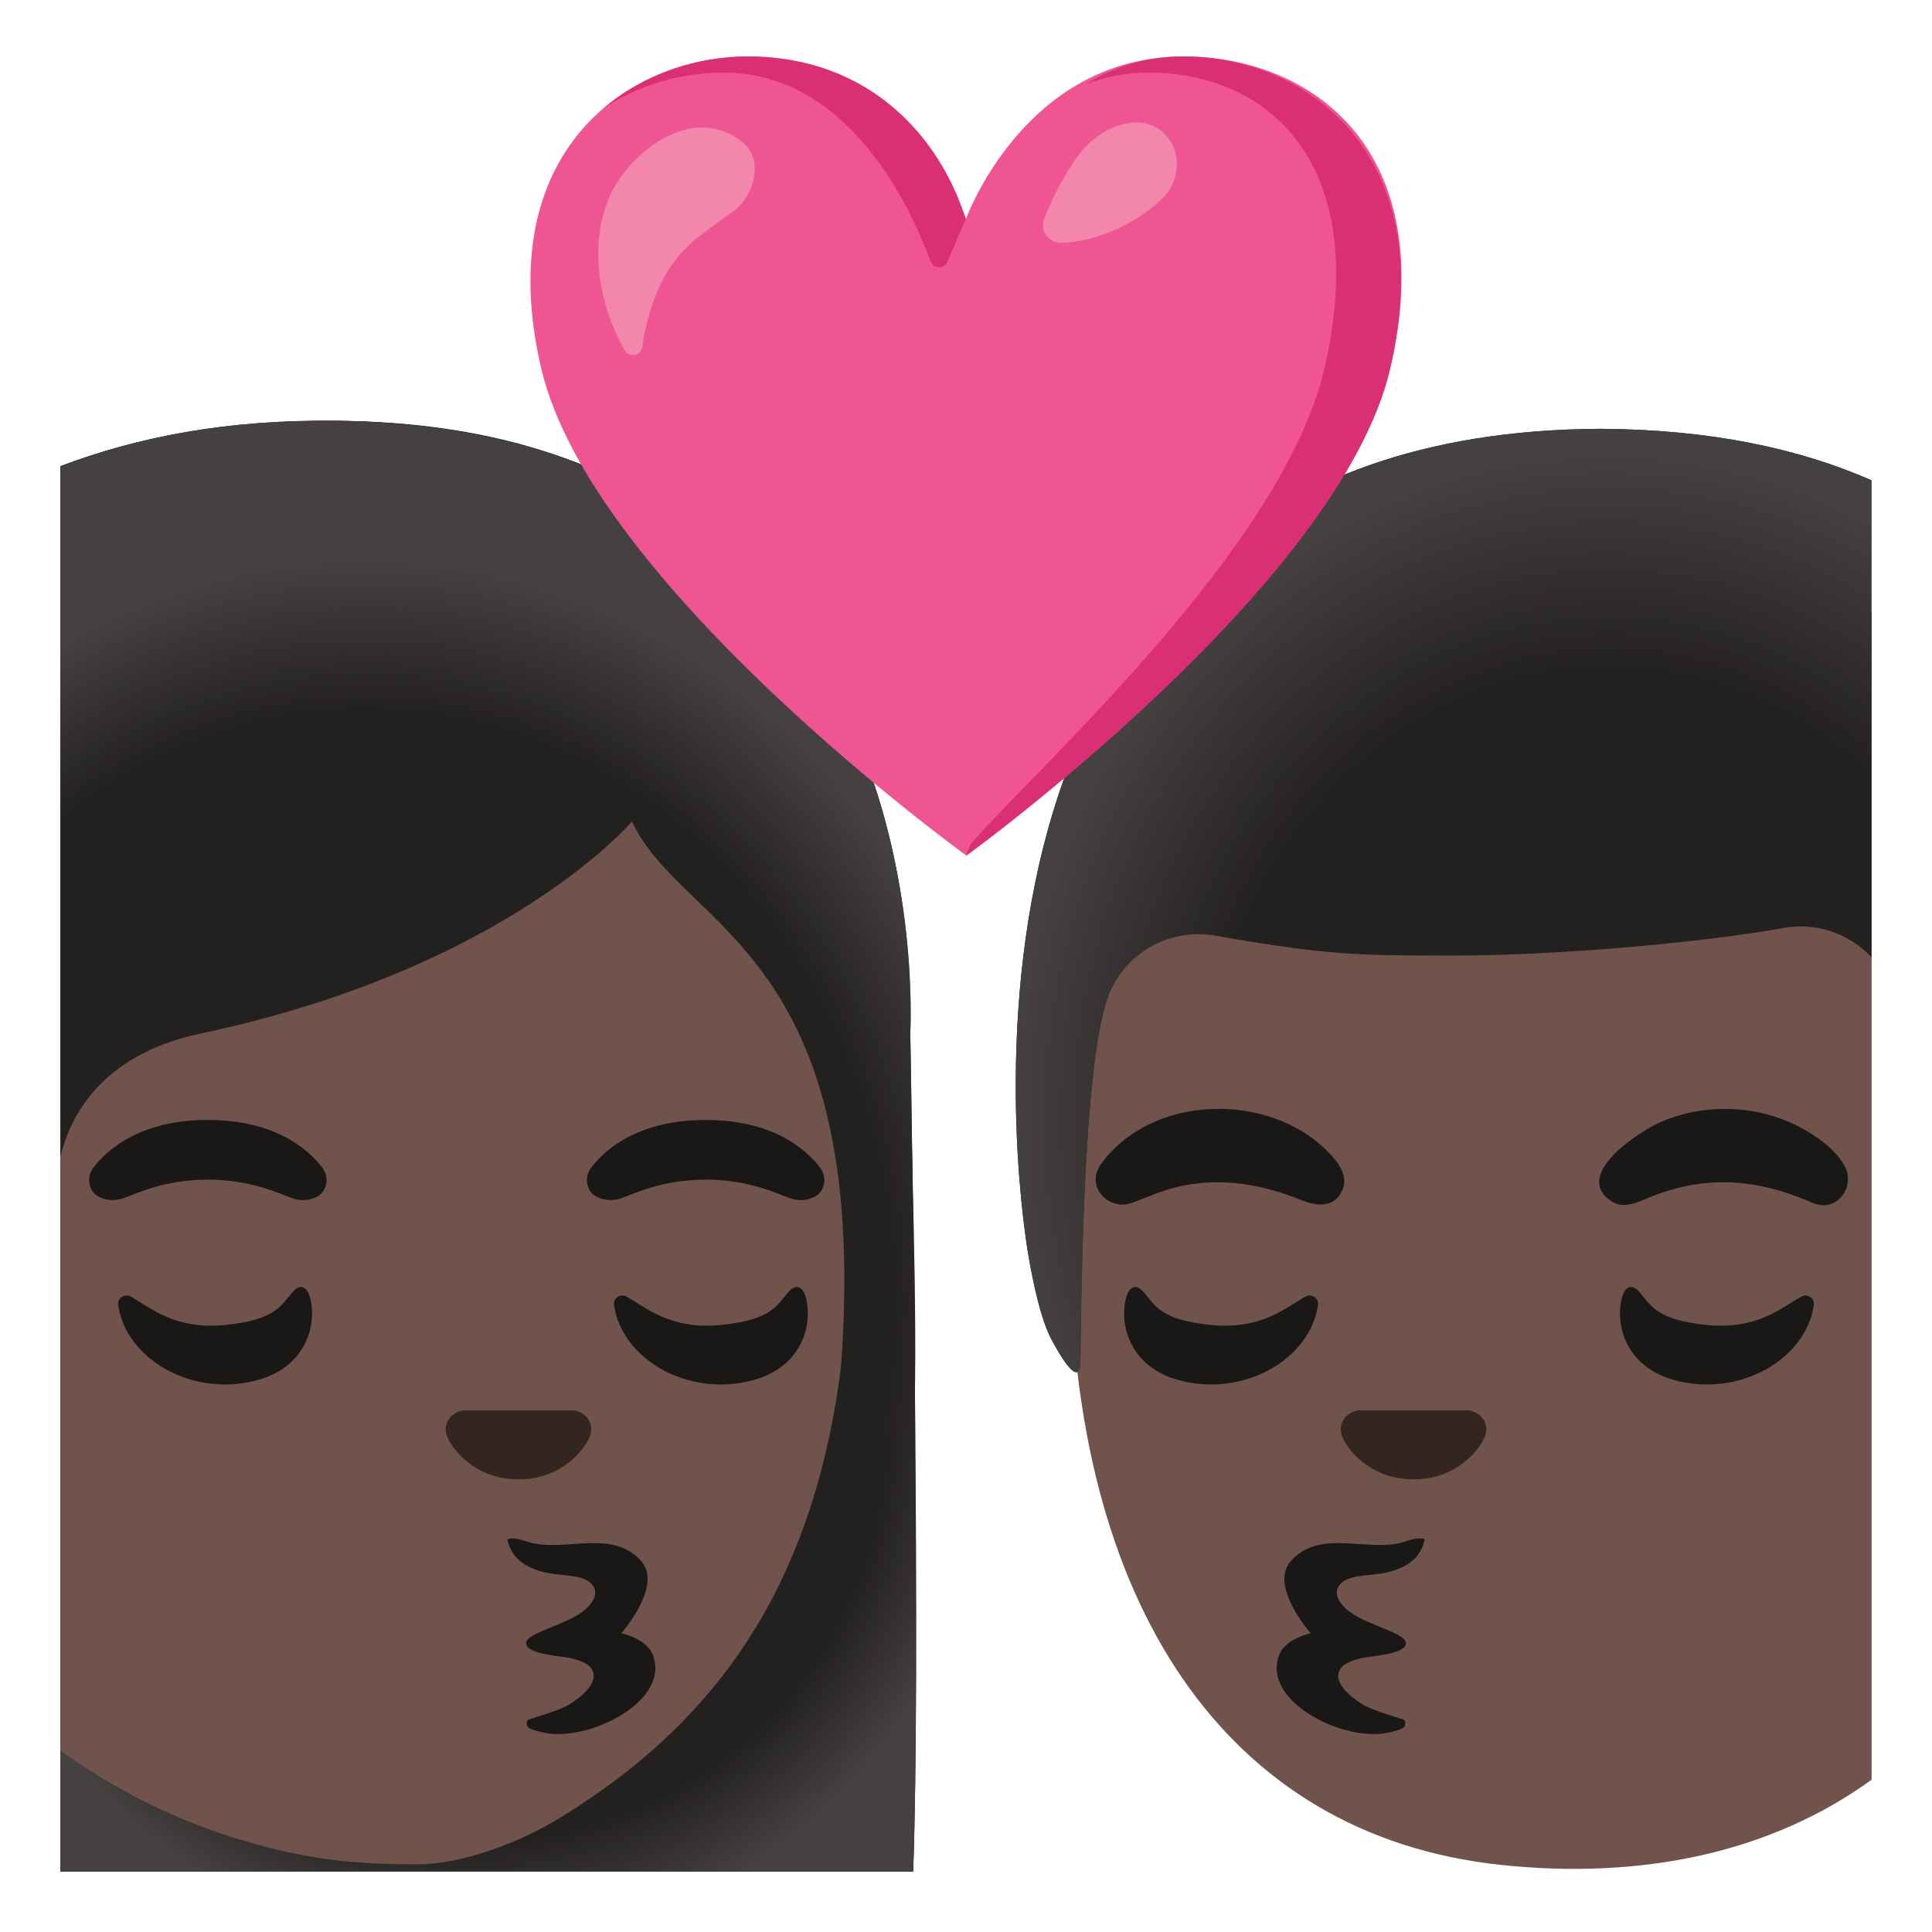
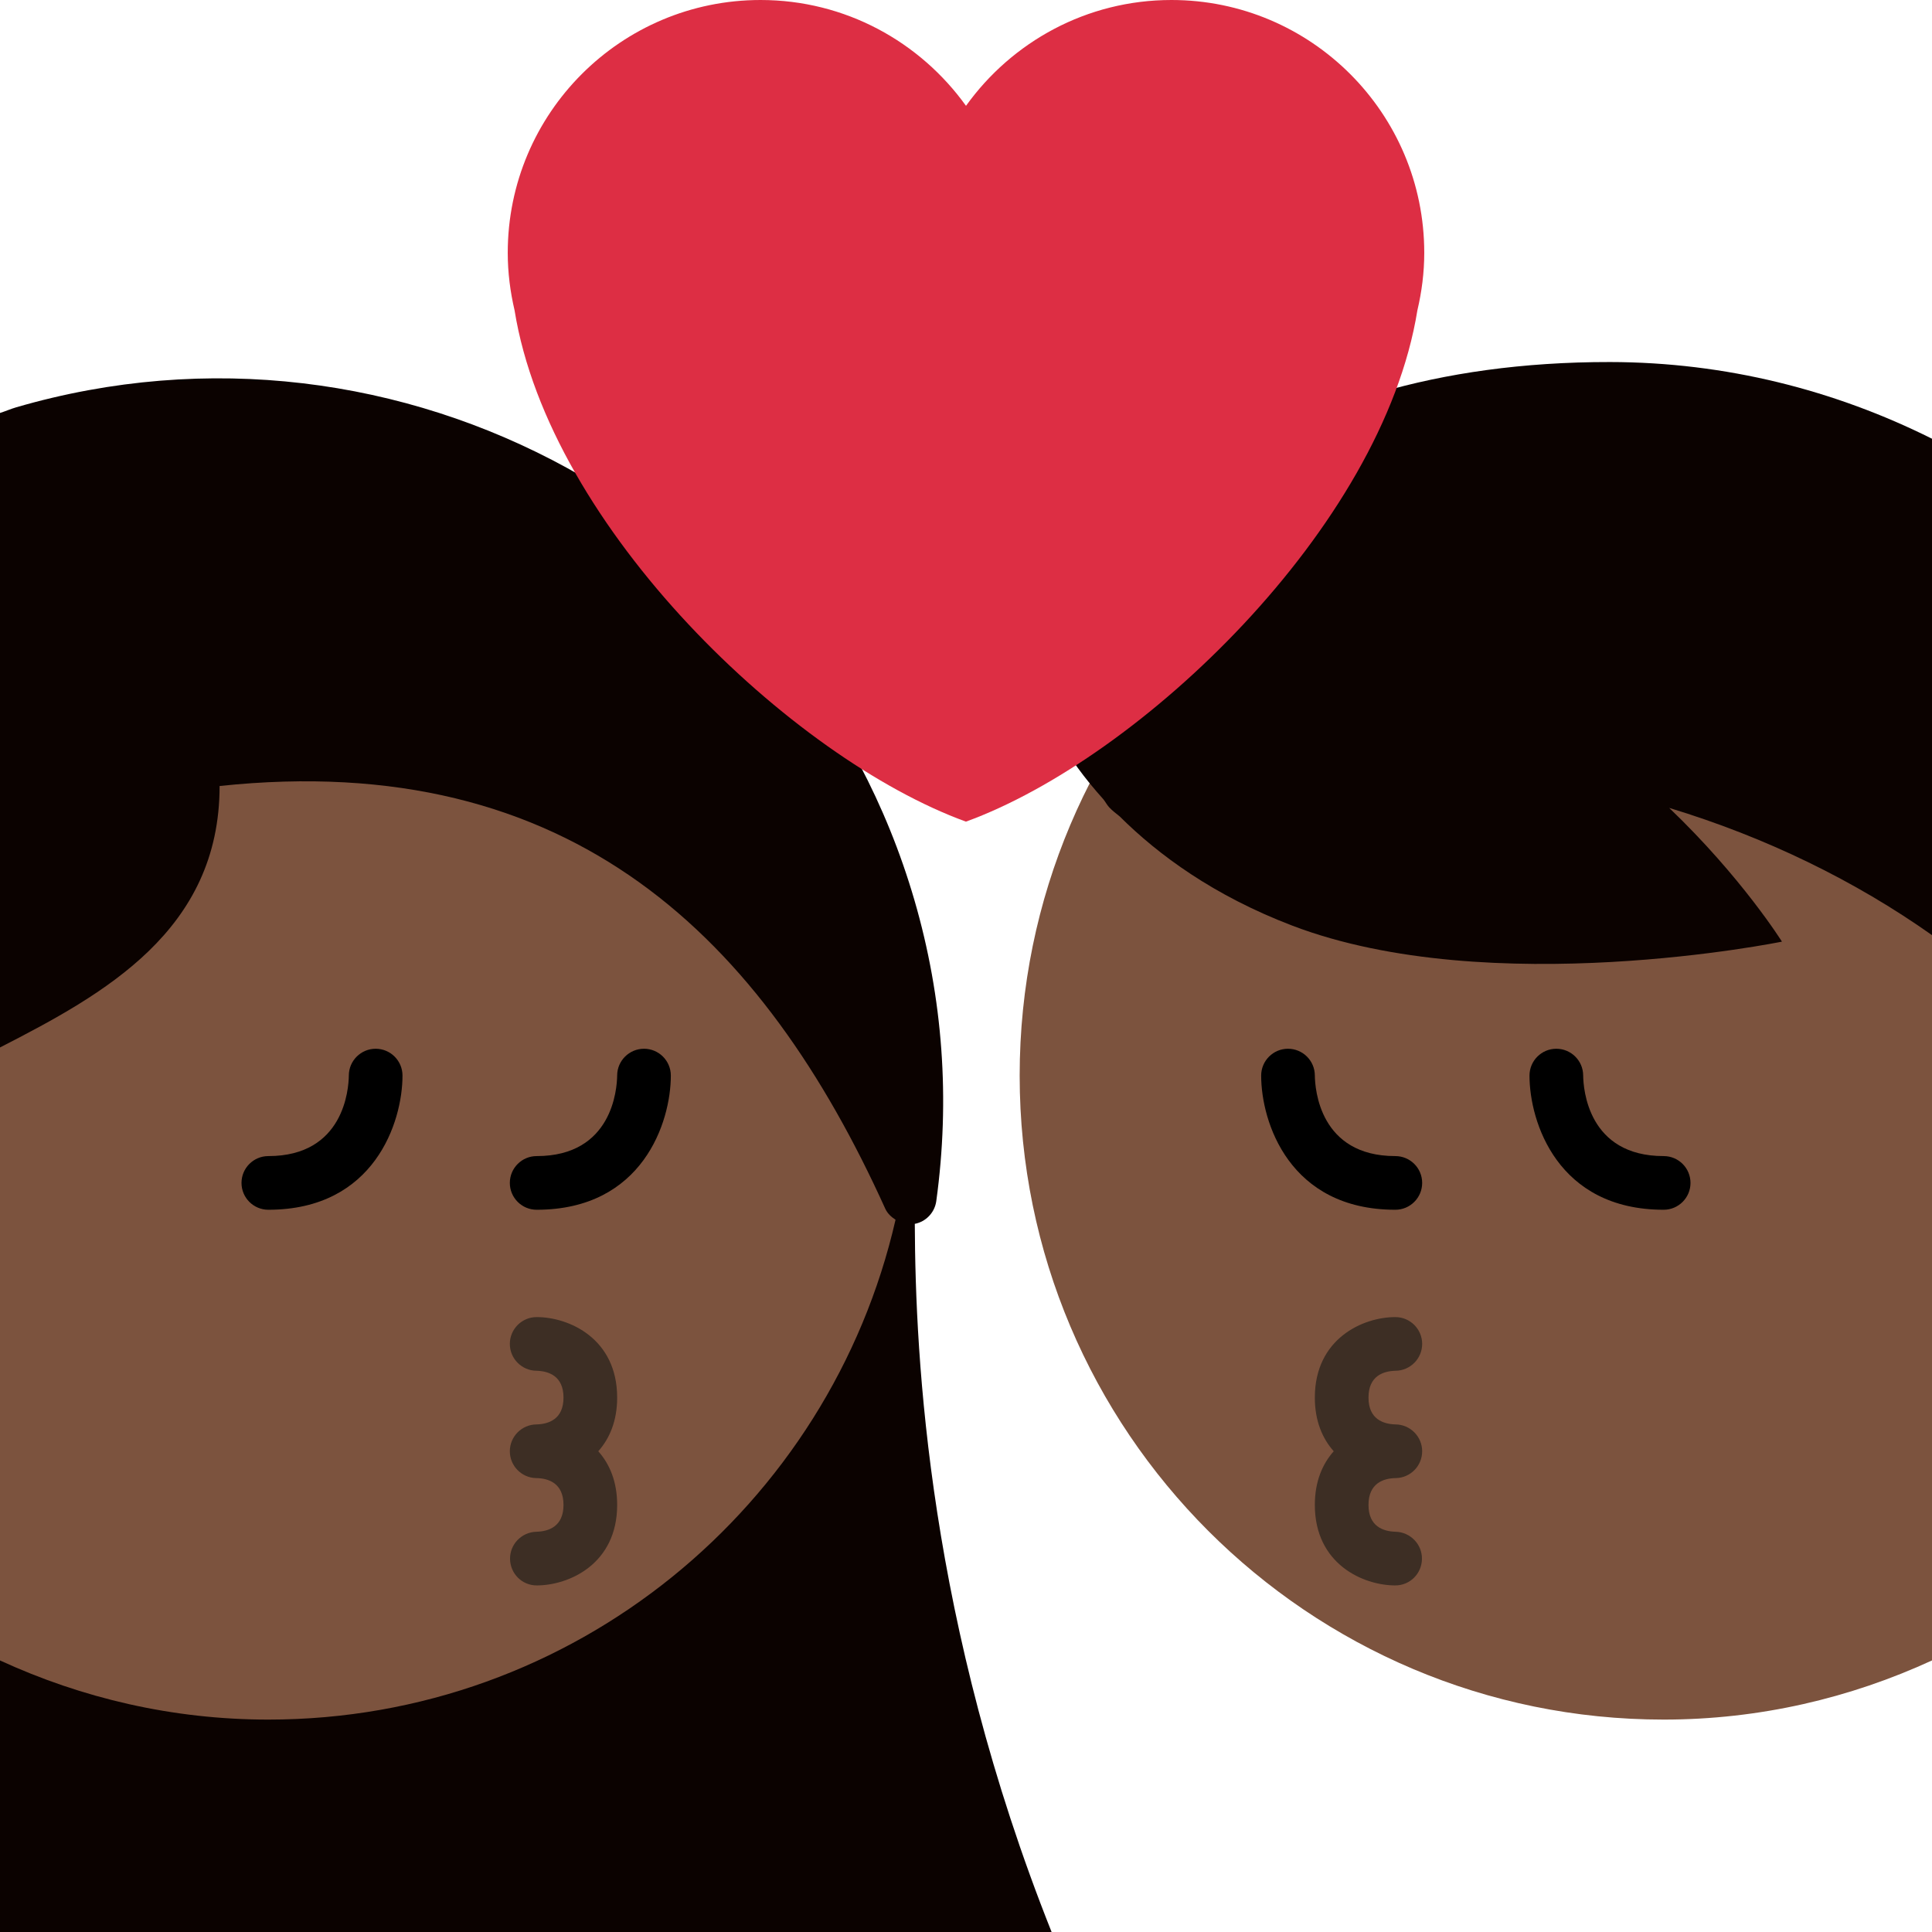
- <svg xmlns="http://www.w3.org/2000/svg" version="1.1" id="Layer_1" x="0px" y="0px" viewBox="0 0 128 128" style="enable-background:new 0 0 128 128;" xml:space="preserve">
-   <g>
-     <g id="hair_603_">
-       <path id="hair_602_" style="fill:#232020;" d="M60.5,124c0.48-13.19-0.05-47.32-0.19-55.55c0-0.63,1.68-40.31-37.99-40.57    c-7.24-0.05-13.27,1.08-18.32,3V124H60.5z" />
-       <radialGradient id="hairHighlights_1_" cx="31.227" cy="94.518" r="34.51" gradientTransform="matrix(1 0 0 0.9979 0 0.194)" gradientUnits="userSpaceOnUse">
-         <stop offset="0.794" style="stop-color:#444140;stop-opacity:0" />
-         <stop offset="1" style="stop-color:#444140" />
-       </radialGradient>
-       <path id="hairHighlights_28_" style="fill:url(#hairHighlights_1_);" d="M60.31,68.45c0-1.77-56.31,38.6-56.31,38.6V124h56.5    C60.98,110.81,60.45,76.68,60.31,68.45z" />
-     </g>
-     <g id="head_340_">
-       <path style="fill:#70534A;" d="M21.53,39.45L21.53,39.45L21.53,39.45c-6.21,0-12.27,1.59-17.53,4.84v71.69    c3.88,2.79,8.08,4.79,12.18,5.98c3.59,1.04,6.42,1.56,11.42,1.56c2.98,0,6.71-1.39,9.36-3c11.72-7.13,19.31-18.02,19.31-39.23    C56.27,52.86,39.57,39.45,21.53,39.45z" />
-     </g>
-     <g id="eyebrows_170_">
-       <path style="fill:#1A1717;" d="M21.35,77.36c-0.97-1.29-3.22-3.16-7.58-3.16s-6.61,1.87-7.58,3.16c-0.43,0.57-0.32,1.23-0.02,1.62    c0.28,0.37,1.09,0.71,1.99,0.41c0.9-0.31,2.66-1.22,5.61-1.24c2.95,0.02,4.71,0.93,5.61,1.24c0.9,0.31,1.72-0.04,1.99-0.41    C21.67,78.59,21.78,77.93,21.35,77.36z" />
-       <path style="fill:#1A1717;" d="M54.33,77.36c-0.97-1.29-3.22-3.16-7.58-3.16s-6.61,1.87-7.58,3.16c-0.43,0.57-0.32,1.23-0.02,1.62    c0.28,0.37,1.09,0.71,1.99,0.41c0.9-0.31,2.66-1.22,5.61-1.24c2.95,0.02,4.71,0.93,5.61,1.24c0.9,0.31,1.72-0.04,1.99-0.41    C54.65,78.59,54.76,77.93,54.33,77.36z" />
-     </g>
-     <g id="eyes_167_">
-       <path style="fill:#1A1717;" d="M19.35,85.64c0.67-0.79,1.07-0.16,1.2,0.36c0.45,1.76-0.25,4.54-3.47,5.43    c-4.36,1.2-8.76-1.42-9.25-4.98c-0.06-0.44,0.43-0.77,0.82-0.55c1.31,0.72,2.93,2.23,6.3,1.88    C18.23,87.45,18.63,86.49,19.35,85.64z" />
-       <path style="fill:#1A1717;" d="M52.2,85.64c0.67-0.79,1.07-0.16,1.2,0.36c0.45,1.76-0.25,4.54-3.47,5.43    c-4.36,1.2-8.76-1.42-9.25-4.98c-0.06-0.44,0.43-0.77,0.82-0.55c1.31,0.72,2.93,2.23,6.3,1.88C51.08,87.45,51.48,86.49,52.2,85.64    z" />
-     </g>
-     <path id="mouth_99_" style="fill:#1A1717;" d="M36.35,114.85c3.02,0.38,8.02-2.23,6.91-5.19c-0.42-1.12-2.1-1.45-2.1-1.45   s2.76-3.12,1.34-4.76c-1.91-2.21-5.07-0.59-7.43-1.27c-0.48-0.14-0.99-0.36-1.46-0.2c0.2,0.94,0.76,1.62,1.95,2.04   c1.34,0.47,2.8,0.2,3.54,0.83c0.76,0.66,0.11,1.59-0.87,2.17c-1.39,0.82-3.47,1.24-3.37,1.9c0.11,0.72,2.49,0.8,3.02,0.95   c0.48,0.14,1.18,0.32,1.39,0.83c0.38,0.89-0.93,1.85-1.6,2.25c-0.74,0.44-2.61,0.93-2.68,0.99c-0.14,0.12-0.11,0.37,0.02,0.51   C35.14,114.6,36.06,114.81,36.35,114.85z" />
-     <path id="nose_169_" style="fill:#33251F;" d="M38.35,93.53c-0.11-0.04-0.22-0.07-0.33-0.09h-7.33c-0.11,0.01-0.22,0.04-0.33,0.09   c-0.66,0.27-1.03,0.96-0.72,1.69c0.31,0.73,1.77,2.79,4.71,2.79c2.94,0,4.4-2.06,4.71-2.79C39.37,94.49,39.01,93.8,38.35,93.53z" />
-     <g id="hair_606_">
-       <path id="hair_605_" style="fill:#232020;" d="M60.31,68.45c0-0.63,2.36-40.02-37.99-40.57C15.09,27.78,9.05,28.94,4,30.92v45.73    c0.57-2.44,2.53-6.75,9.27-8.17c20.37-4.31,28.6-14.06,28.6-14.06c3.45,7.53,17.17,8.56,13.43,40.48c0,0,5.26-0.08,5.26-0.14    C60.83,86.06,60.31,76.53,60.31,68.45z" />
-       <radialGradient id="hairHighlights_2_" cx="24.256" cy="86.497" r="43.747" gradientTransform="matrix(1 0 0 1.1286 0 -11.122)" gradientUnits="userSpaceOnUse">
-         <stop offset="0.794" style="stop-color:#444140;stop-opacity:0" />
-         <stop offset="1" style="stop-color:#444140" />
-       </radialGradient>
-       <path id="hairHighlights_25_" style="fill:url(#hairHighlights_2_);" d="M60.31,68.45c0-0.63,2.36-40.02-37.99-40.57    C15.09,27.78,9.05,28.94,4,30.92v45.73c0.57-2.44,2.53-6.75,9.27-8.17c20.37-4.31,28.6-14.06,28.6-14.06    c3.45,7.53,17.17,8.56,13.43,40.48c0,0,5.26-0.08,5.26-0.14C60.83,86.06,60.31,76.53,60.31,68.45z" />
-     </g>
-   </g>
-   <g>
-     <g id="head_331_">
-       <path style="fill:#70534A;" d="M102.27,34.74c-27.05,0-31.37,19.51-31.37,47.59c0,23.97,10.35,39.27,28.5,41.22    c9.35,1,17.91-0.79,24.6-5.64V40.6C118.69,36.83,111.62,34.74,102.27,34.74z" />
-     </g>
-     <g id="eyebrows_176_">
-       <path style="fill:#1A1717;" d="M72.9,77.19c3.34-4.73,11.18-4.89,15.1-0.86c0.68,0.7,1.4,1.61,0.89,2.62    c-0.57,1.12-1.73,0.94-2.69,0.55c-2.55-1.03-5.17-1.49-7.91-0.93c-1.18,0.24-2.2,0.73-3.32,1.13    C73.47,80.23,71.92,78.65,72.9,77.19z" />
-       <path style="fill:#1A1717;" d="M120.13,79.71c-2.34-1.02-4.71-1.6-7.29-1.31c-1.17,0.13-2.32,0.44-3.42,0.87    c-0.87,0.34-1.81,0.9-2.7,0.29c-2.57-1.77,1.99-4.65,3.32-5.23c2.9-1.25,6.35-1.14,9.15,0.32c1.11,0.58,2.32,1.42,2.98,2.52    C122.99,78.54,121.75,80.37,120.13,79.71z" />
-     </g>
-     <g id="eyes_173_">
-       <path style="fill:#1A1717;" d="M108.65,85.64c-0.67-0.79-1.07-0.16-1.2,0.36c-0.45,1.76,0.25,4.54,3.47,5.43    c4.36,1.2,8.76-1.42,9.25-4.98c0.06-0.44-0.43-0.77-0.82-0.55c-1.31,0.72-2.93,2.23-6.3,1.88    C109.77,87.45,109.37,86.49,108.65,85.64z" />
-       <path style="fill:#1A1717;" d="M75.8,85.64c-0.67-0.79-1.07-0.16-1.2,0.36c-0.45,1.76,0.25,4.54,3.47,5.43    c4.36,1.2,8.76-1.42,9.25-4.98c0.06-0.44-0.43-0.77-0.82-0.55c-1.31,0.72-2.93,2.23-6.3,1.88C76.92,87.45,76.52,86.49,75.8,85.64z    " />
-     </g>
-     <path id="mouth_95_" style="fill:#1A1717;" d="M91.65,114.85c-3.02,0.38-8.02-2.23-6.91-5.19c0.42-1.12,2.1-1.45,2.1-1.45   s-2.76-3.12-1.34-4.76c1.91-2.21,5.07-0.59,7.43-1.27c0.48-0.14,0.99-0.36,1.46-0.2c-0.2,0.94-0.76,1.62-1.95,2.04   c-1.34,0.47-2.8,0.2-3.54,0.83c-0.76,0.66-0.11,1.59,0.87,2.17c1.39,0.82,3.47,1.24,3.37,1.9c-0.11,0.72-2.49,0.8-3.02,0.95   c-0.48,0.14-1.18,0.32-1.39,0.83c-0.38,0.89,0.93,1.85,1.6,2.25c0.74,0.44,2.61,0.93,2.68,0.99c0.14,0.12,0.11,0.37-0.02,0.51   C92.86,114.6,91.94,114.81,91.65,114.85z" />
-     <path id="nose_180_" style="fill:#33251F;" d="M89.65,93.53c0.11-0.04,0.22-0.07,0.33-0.09h7.33c0.11,0.01,0.22,0.04,0.33,0.09   c0.66,0.27,1.03,0.96,0.72,1.69c-0.31,0.73-1.77,2.79-4.71,2.79c-2.94,0-4.4-2.06-4.71-2.79C88.63,94.49,88.99,93.8,89.65,93.53z" />
-     <g id="hair_613_">
-       <path id="hair_588_" style="fill:#232020;" d="M106.04,28.41L106.04,28.41c-0.01,0-0.01,0-0.02,0c-0.01,0-0.01,0-0.02,0v0    c-47.64,0.25-37.88,54.66-37.88,54.66s0.61,3.94,1.53,5.65c1.1,2.06,1.85,2.81,1.92,1.64c0.07-1.16,0.01-19.44,1.85-24.35    c1.09-2.89,4.08-4.56,7.12-4.02c7.58,1.35,9.78,1.28,14.5,1.32c8.41,0.07,18.46-0.98,23.13-1.83c2.2-0.4,4.38,0.39,5.82,1.94    v-31.6C119.21,29.72,113.31,28.45,106.04,28.41z" />
-       <radialGradient id="hairHighlights_3_" cx="106.704" cy="74.359" r="39.619" gradientTransform="matrix(0.9998 -0.0217 0.0243 1.1197 -1.7809 -6.5844)" gradientUnits="userSpaceOnUse">
-         <stop offset="0.668" style="stop-color:#444140;stop-opacity:0" />
-         <stop offset="1" style="stop-color:#444140" />
-       </radialGradient>
-       <path id="hairHighlights_24_" style="fill:url(#hairHighlights_3_);" d="M106.04,28.41L106.04,28.41c-0.01,0-0.01,0-0.02,0    c-0.01,0-0.01,0-0.02,0v0c-47.64,0.25-37.88,54.66-37.88,54.66s0.61,3.94,1.53,5.65c1.1,2.06,1.85,2.81,1.92,1.64    c0.07-1.16,0.01-19.44,1.85-24.35c1.09-2.89,4.08-4.56,7.12-4.02c7.58,1.35,10.91,1.32,15.63,1.25    c9.75-0.13,17.32-0.91,21.99-1.76c2.2-0.4,4.38,0.39,5.82,1.94v-31.6C119.21,29.72,113.31,28.45,106.04,28.41z" />
-     </g>
-   </g>
-   <g>
-     <path style="fill:#EF5592;" d="M78.41,3.74C67.87,3.74,64,14.5,64,14.5S60.18,3.74,49.57,3.74c-7.97,0-17.07,6.32-13.71,20.68   c3.36,14.36,28.16,32.26,28.16,32.26s24.72-17.9,28.08-32.26C95.46,10.06,87.02,3.74,78.41,3.74z" />
-     <g>
-       <path style="fill:#DA2E75;" d="M47.94,4.81c8.27,0,12.38,8.89,13.71,12.5c0.19,0.51,0.91,0.53,1.12,0.03l1.21-2.83    c-1.71-5.45-6.4-10.77-14.41-10.77c-3.32,0-6.82,1.1-9.55,3.41C42.42,5.56,45.25,4.81,47.94,4.81z" />
-       <path style="fill:#DA2E75;" d="M78.41,3.74c-2.55,0-4.7,0.74-6.51,1.85c1.27-0.49,2.68-0.78,4.23-0.78    c7.8,0,14.77,5.91,11.62,19.58c-2.7,11.73-18.5,25.96-23.32,31.39c-0.31,0.35-0.41,0.91-0.41,0.91s24.72-17.9,28.08-32.26    C95.46,10.06,86.38,3.74,78.41,3.74z" />
-     </g>
-     <g>
-       <g>
-         <g>
-           <path style="fill:#F386AB;" d="M41.4,11.36c1.8-2.25,5.03-4.11,7.76-1.97c1.48,1.16,0.83,3.54-0.49,4.54      c-1.93,1.46-3.6,2.34-4.77,4.63c-0.7,1.38-1.13,2.88-1.34,4.42c-0.08,0.61-0.88,0.75-1.18,0.22      C39.34,19.6,38.77,14.65,41.4,11.36z" />
-         </g>
-       </g>
-     </g>
-     <path style="fill:#F386AB;" d="M70.31,16.09c-0.85,0-1.44-0.82-1.13-1.61c0.57-1.45,1.31-2.86,2.2-4.11   c1.32-1.85,3.82-2.92,5.41-1.81c1.63,1.15,1.42,3.43,0.27,4.54C74.61,15.49,71.53,16.09,70.31,16.09z" />
-   </g>
+ <svg xmlns="http://www.w3.org/2000/svg" viewBox="0 0 36 36">
+   <path fill="#0B0200" d="M17.046 22.804c.015-.003.03-.005.044-.01.188-.055.328-.215.356-.412.261-1.897.124-3.785-.407-5.609C14.956 9.627 7.447 5.508.301 7.59c-.103.03-.199.073-.301.105V36h19.595c-2.291-5.75-2.539-10.675-2.549-13.196z" />
+   <path fill="#7C533E" d="M16.687 22.728c-.079-.051-.151-.117-.192-.207-2.272-5.017-5.82-8.573-12.403-7.875 0 2.693-2.15 3.877-4.092 4.872V30.94c1.524.701 3.213 1.102 5 1.102 5.702 0 10.466-3.983 11.687-9.314z" />
+   <path d="M10 21.542c-.276 0-.5.224-.5.5s.224.5.5.5c1.977 0 2.5-1.636 2.5-2.5 0-.276-.224-.5-.5-.5-.275 0-.499.223-.5.497-.003.252-.089 1.503-1.5 1.503zm-2.5-1.5c0-.276-.224-.5-.5-.5-.275 0-.499.223-.5.497-.003.252-.089 1.503-1.5 1.503-.276 0-.5.224-.5.5s.224.5.5.5c1.977 0 2.5-1.636 2.5-2.5z" />
+   <path fill="#3D2E24" d="M10 24.542c-.276 0-.5.224-.5.5 0 .274.222.497.495.5.23.006.505.098.505.5s-.274.494-.505.5c-.273.003-.495.226-.495.5 0 .272.218.494.489.5H10c.225.006.5.098.5.5s-.275.494-.506.5c-.273.007-.494.232-.49.506.003.274.223.494.496.494.602 0 1.5-.399 1.5-1.5 0-.438-.143-.765-.352-1 .209-.235.352-.562.352-1 0-1.101-.898-1.5-1.5-1.5z" />
+   <path fill="#7C533E" d="M31 8.042c-6.626 0-12 5.373-12 12 0 6.626 5.374 12 12 12 1.787 0 3.476-.401 5-1.102V9.143c-1.524-.7-3.213-1.101-5-1.101z" />
+   <path fill="#0B0200" d="M20.667 15.042c.055.06.128.115.197.171.72.716 1.753 1.477 3.219 2.036 3.691 1.407 9.121.297 9.121.297s-.748-1.198-2.101-2.492c1.809.549 3.463 1.358 4.897 2.371v-9.25c-1.81-.904-3.843-1.426-6-1.429-6.508-.008-9.915 3.393-10.059 6.135-.176.085-.352.168-.531.265 0 0 .237.641.902 1.459.077.094.161.191.249.29.038.048.064.101.106.147z" />
+   <path d="M26 21.542c-1.411 0-1.497-1.251-1.5-1.503-.001-.274-.225-.497-.5-.497-.276 0-.5.224-.5.5 0 .864.523 2.5 2.5 2.5.276 0 .5-.224.5-.5 0-.277-.224-.5-.5-.5zm5 0c-1.411 0-1.497-1.251-1.5-1.503-.001-.274-.225-.497-.5-.497-.276 0-.5.224-.5.5 0 .864.523 2.5 2.5 2.5.276 0 .5-.224.5-.5 0-.277-.224-.5-.5-.5z" />
+   <path fill="#3D2E24" d="M26.005 25.542c.273-.003.495-.226.495-.5 0-.276-.224-.5-.5-.5-.602 0-1.5.399-1.5 1.5 0 .438.143.765.352 1-.209.235-.352.562-.352 1 0 1.101.898 1.5 1.5 1.5.273 0 .493-.22.496-.494.004-.273-.217-.499-.49-.506-.231-.006-.506-.098-.506-.5s.275-.494.5-.5h.011c.272-.006.489-.228.489-.5 0-.274-.222-.497-.495-.5-.23-.006-.505-.098-.505-.5 0-.403.274-.494.505-.5z" />
+   <path fill="#DD2E44" d="M26.539 4.711c0-2.602-2.11-4.711-4.711-4.711C20.249 0 18.855.78 18 1.972 17.144.78 15.751 0 14.172 0c-2.601 0-4.711 2.109-4.711 4.711 0 .369.047.727.127 1.07.654 4.065 5.173 8.353 8.411 9.529 3.238-1.177 7.758-5.465 8.412-9.528.081-.344.128-.702.128-1.071z" />
</svg>
